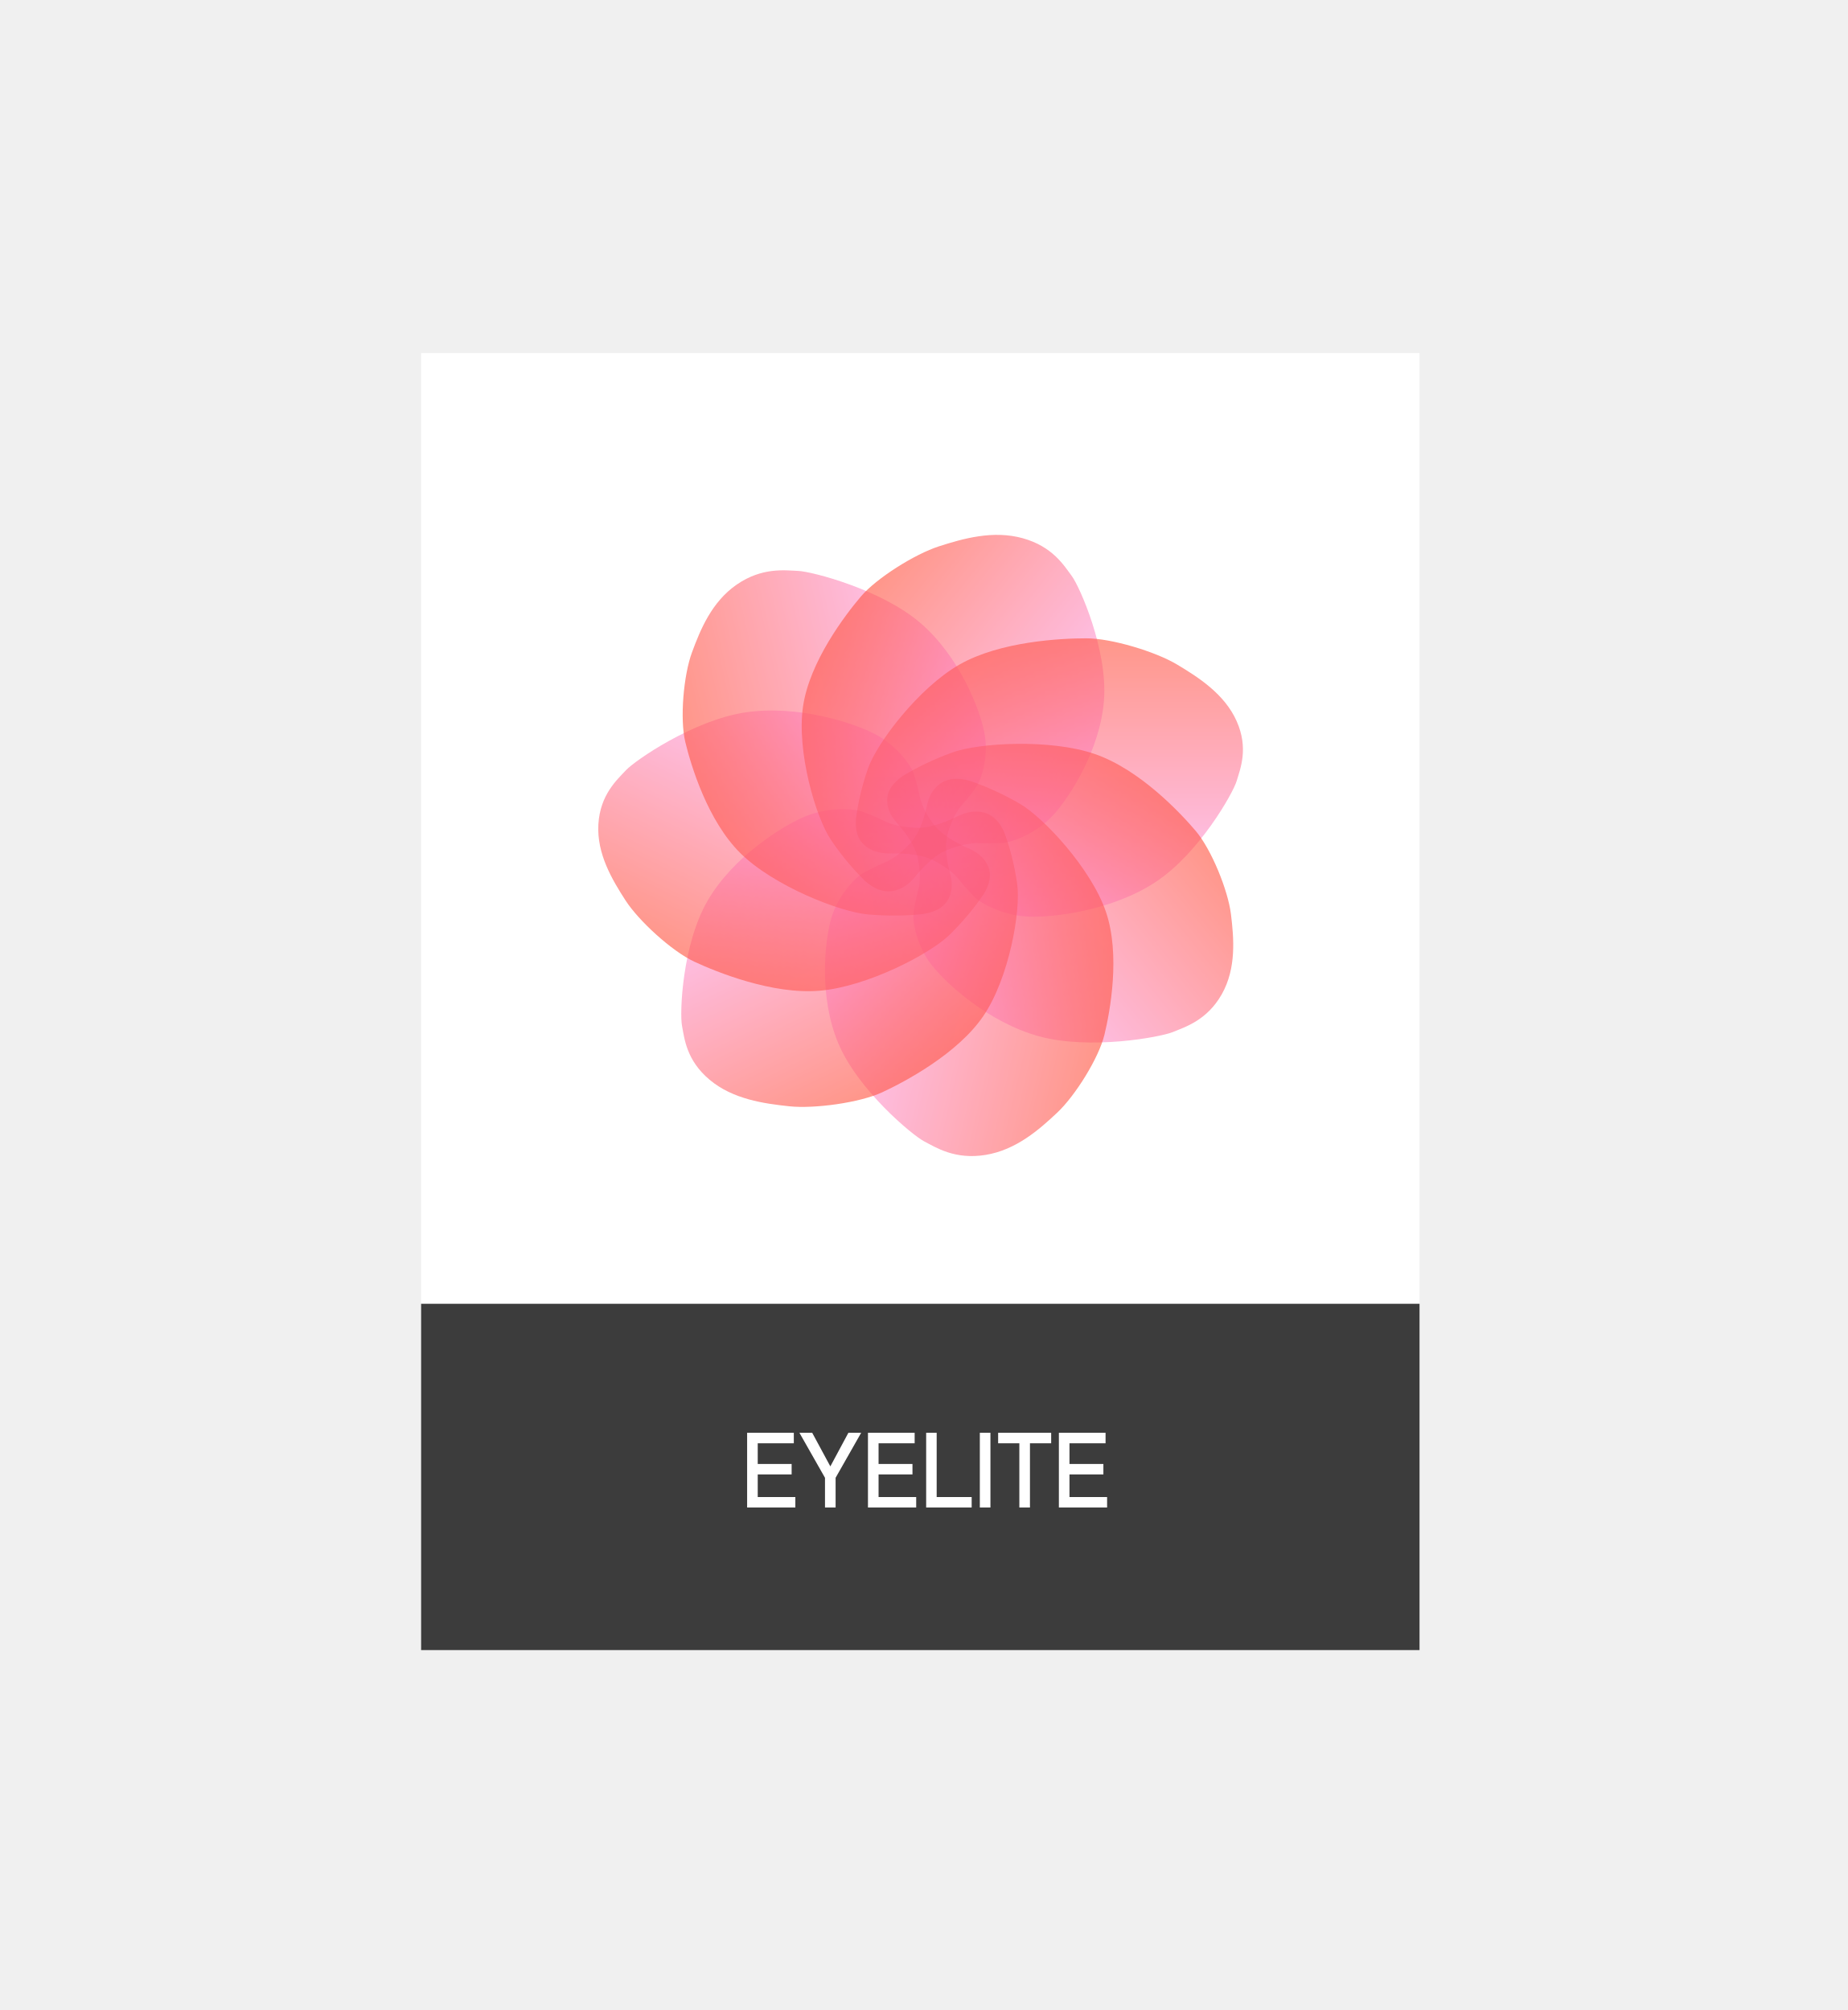
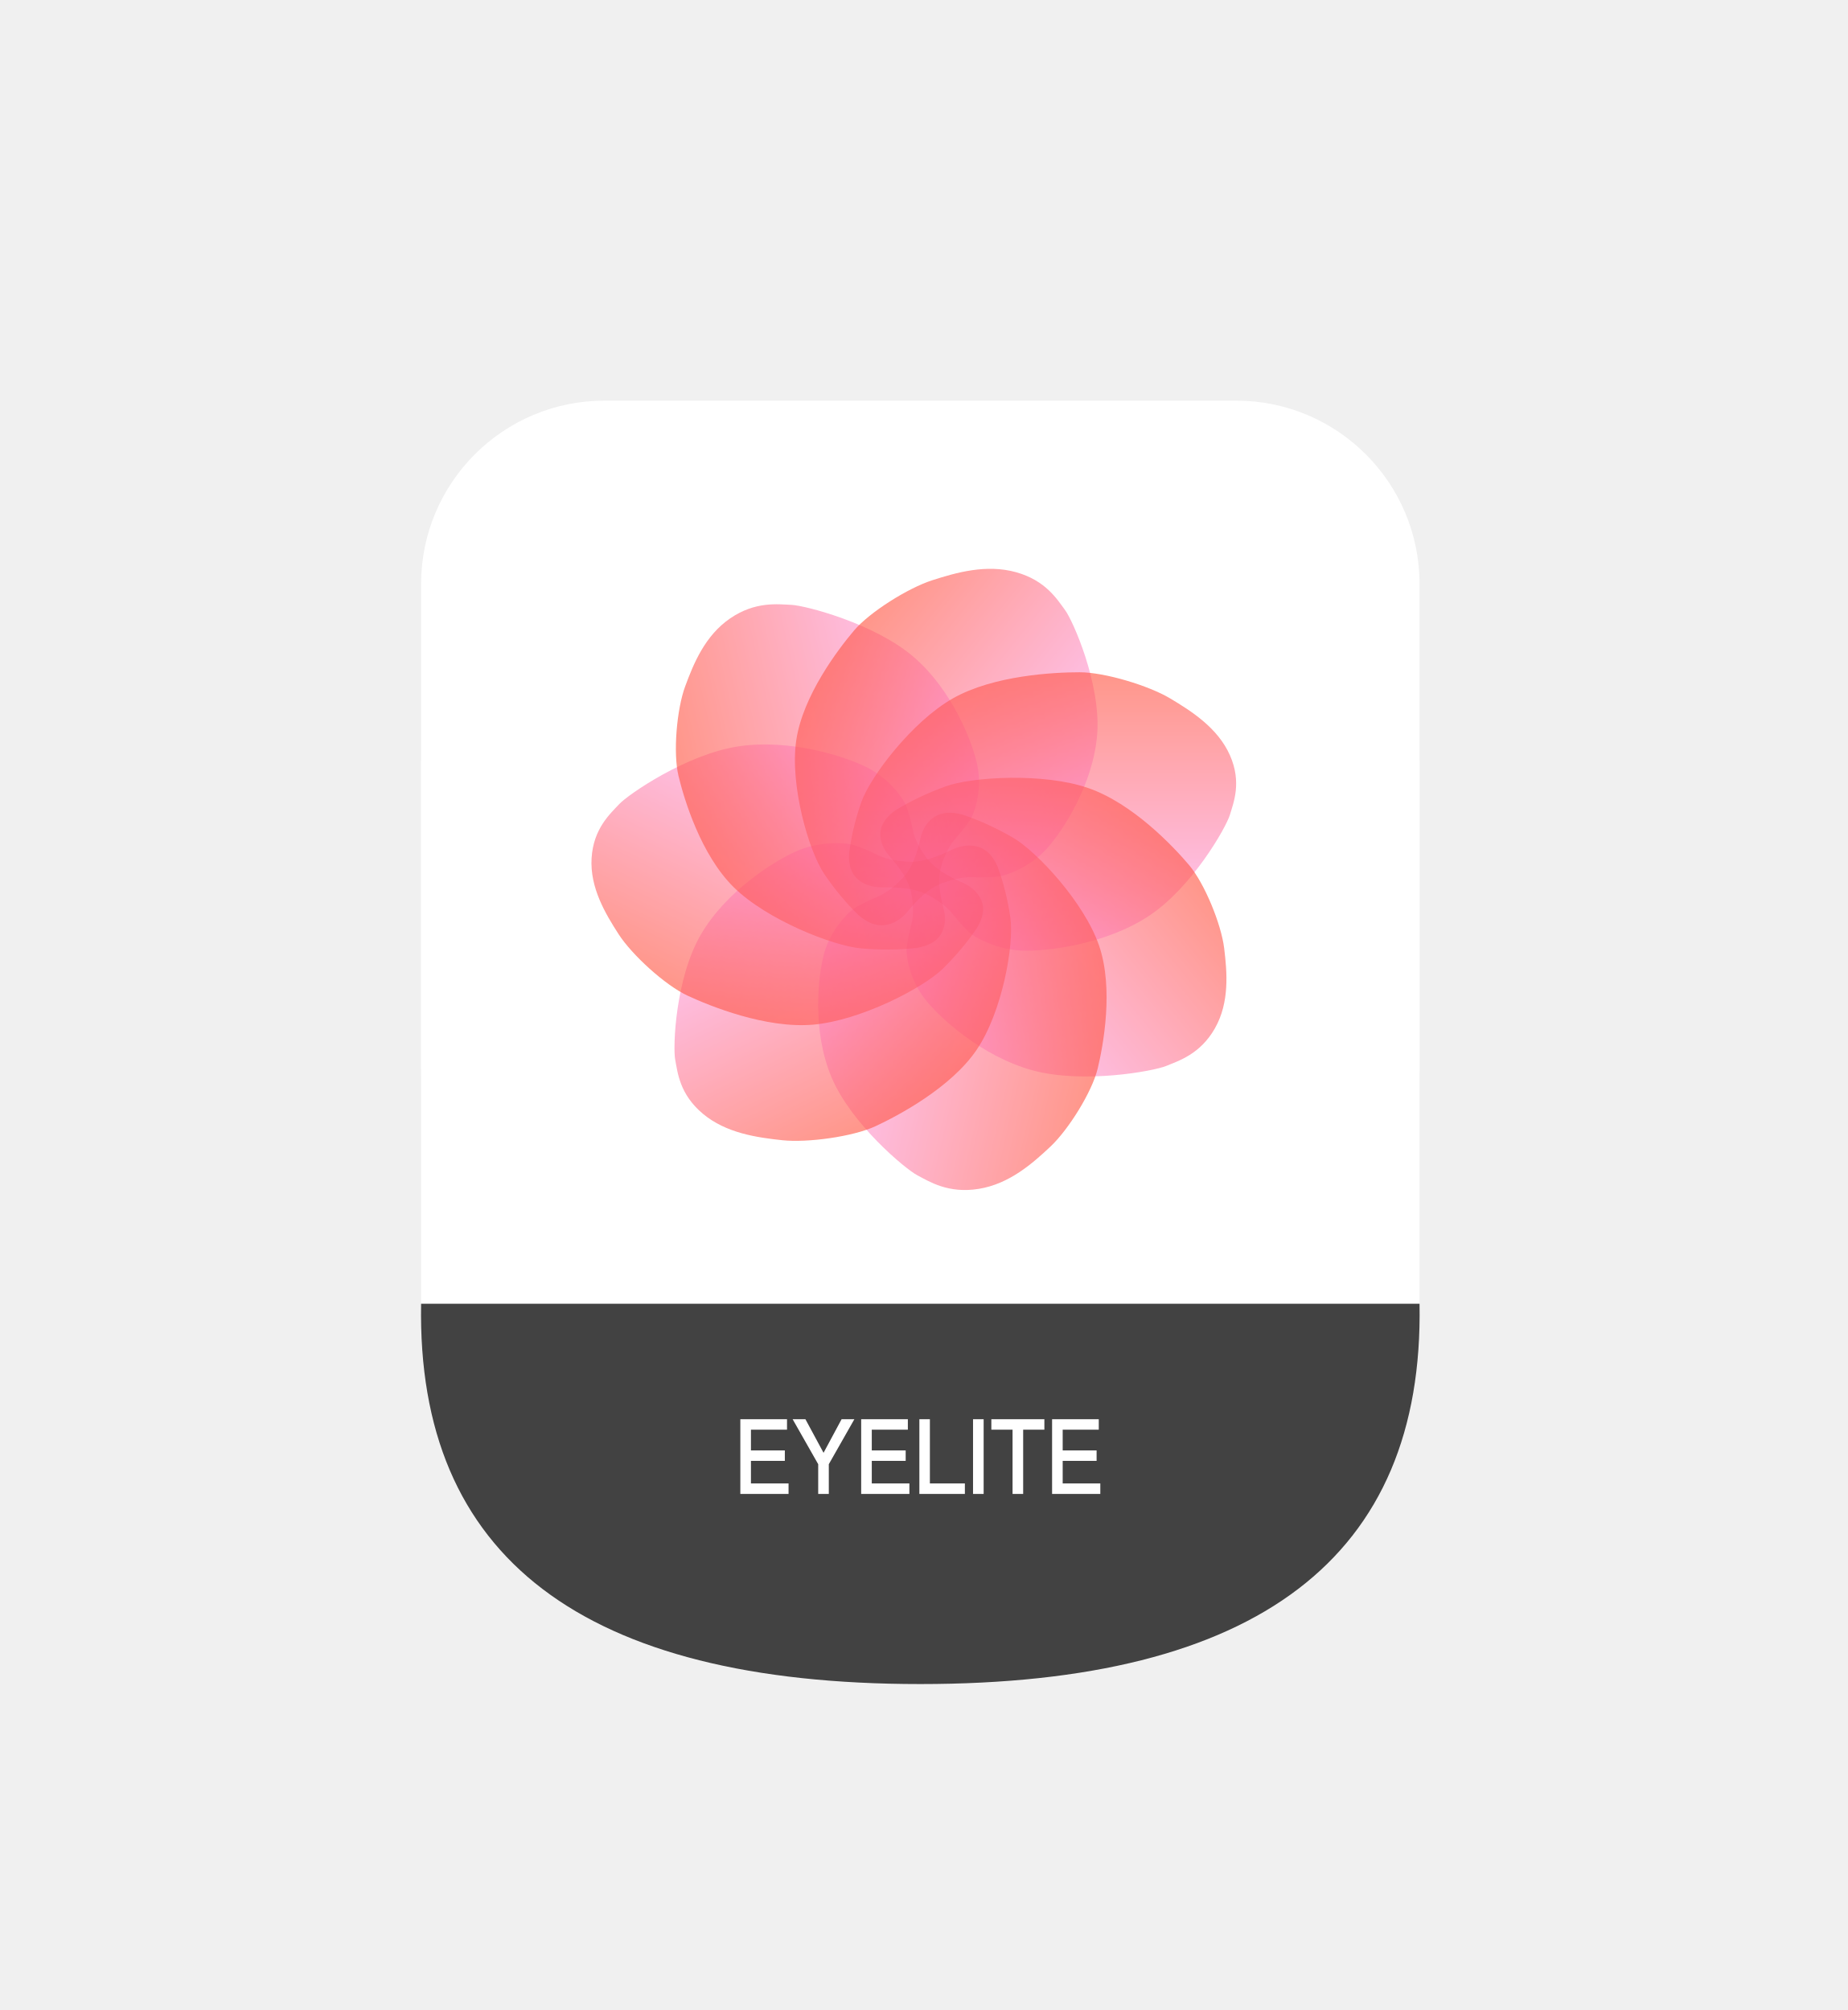
<svg xmlns="http://www.w3.org/2000/svg" width="272px" height="296px" viewBox="0 0 272 296" version="1.1">
  <defs>
    <linearGradient x1="50%" y1="0%" x2="50%" y2="100%" id="linearGradient-1">
      <stop stop-color="#FF5E4A" offset="0%" />
      <stop stop-color="#FEAFFF" offset="100%" />
    </linearGradient>
    <linearGradient x1="50%" y1="0%" x2="50%" y2="100%" id="linearGradient-2">
      <stop stop-color="#FF5E4A" offset="0%" />
      <stop stop-color="#FEAFFF" offset="100%" />
    </linearGradient>
    <linearGradient x1="50%" y1="0%" x2="50%" y2="100%" id="linearGradient-3">
      <stop stop-color="#FF5E4A" offset="0%" />
      <stop stop-color="#FEAFFF" offset="100%" />
    </linearGradient>
    <linearGradient x1="50%" y1="0%" x2="50%" y2="100%" id="linearGradient-4">
      <stop stop-color="#FF5E4A" offset="0%" />
      <stop stop-color="#FEAFFF" offset="100%" />
    </linearGradient>
    <linearGradient x1="50%" y1="0%" x2="50%" y2="100%" id="linearGradient-5">
      <stop stop-color="#FF5E4A" offset="0%" />
      <stop stop-color="#FEAFFF" offset="100%" />
    </linearGradient>
    <linearGradient x1="50%" y1="0%" x2="50%" y2="100%" id="linearGradient-6">
      <stop stop-color="#FF5E4A" offset="0%" />
      <stop stop-color="#FEAFFF" offset="100%" />
    </linearGradient>
    <linearGradient x1="50%" y1="0%" x2="50%" y2="100%" id="linearGradient-7">
      <stop stop-color="#FF5E4A" offset="0%" />
      <stop stop-color="#FEAFFF" offset="100%" />
    </linearGradient>
  </defs>
  <g id="A4" stroke="none" stroke-width="1" fill="none" fill-rule="evenodd">
-     <g id="编组" transform="translate(62, 52)">
-       <rect id="矩形" fill="#FFFFFF" x="0" y="0" width="147" height="191" />
-       <rect id="矩形" fill="#3C3C3C" x="0" y="140" width="147" height="51" />
-       <path d="M48,159 L54.874,159 L54.874,160.541 L49.562,160.541 L49.562,163.591 L54.553,163.591 L54.553,165.132 L49.562,165.132 L49.562,168.459 L55.1,168.459 L55.1,170 L48,170 L48,159 Z M55.701,159 L57.583,159 L60.252,163.945 L62.908,159 L64.79,159 L61.026,165.625 L61.026,170 L59.465,170 L59.465,165.625 L55.701,159 Z M65.791,159 L72.665,159 L72.665,160.541 L67.353,160.541 L67.353,163.591 L72.344,163.591 L72.344,165.132 L67.353,165.132 L67.353,168.459 L72.892,168.459 L72.892,170 L65.791,170 L65.791,159 Z M74.36,159 L75.908,159 L75.908,168.459 L81.06,168.459 L81.06,170 L74.36,170 L74.36,159 Z M82.261,159 L83.823,159 L83.823,170 L82.261,170 L82.261,159 Z M84.957,159 L92.765,159 L92.765,160.541 L89.642,160.541 L89.642,170 L88.08,170 L88.08,160.541 L84.957,160.541 L84.957,159 Z M93.9,159 L100.773,159 L100.773,160.541 L95.461,160.541 L95.461,163.591 L100.453,163.591 L100.453,165.132 L95.461,165.132 L95.461,168.459 L101,168.459 L101,170 L93.9,170 L93.9,159 Z" id="EYELITE" fill="#FFFFFF" fill-rule="nonzero" />
+     <g id="编组" transform="translate(61, 59)">
+       <rect id="矩形" fill="#FFFFFF" x="1" y="53" width="147" height="80" />
+       <rect id="矩形" fill="#FFFFFF" x="1" y="0" width="147" height="125" rx="27" />
+       <path d="M74.5,133 C124.167,133 148.667,151.667 148,189 L1,189 C0.333,151.667 24.833,133 74.5,133 Z" id="三角形" fill="#424242" transform="translate(74.5, 161) scale(1, -1) translate(-74.5, -161) " />
+       <path d="M48,150 L54.874,150 L54.874,151.541 L49.562,151.541 L49.562,154.591 L54.553,154.591 L54.553,156.132 L49.562,156.132 L49.562,159.459 L55.1,159.459 L55.1,161 L48,161 L48,150 Z M55.701,150 L57.583,150 L60.252,154.945 L62.908,150 L64.79,150 L61.026,156.625 L61.026,161 L59.465,161 L59.465,156.625 L55.701,150 Z M65.791,150 L72.665,150 L72.665,151.541 L67.353,151.541 L67.353,154.591 L72.344,154.591 L72.344,156.132 L67.353,156.132 L67.353,159.459 L72.892,159.459 L72.892,161 L65.791,161 L65.791,150 Z M74.36,150 L75.908,150 L75.908,159.459 L81.06,159.459 L81.06,161 L74.36,161 L74.36,150 Z M82.261,150 L83.823,150 L83.823,161 L82.261,161 L82.261,150 Z M84.957,150 L92.765,150 L92.765,151.541 L89.642,151.541 L89.642,161 L88.08,161 L88.08,151.541 L84.957,151.541 L84.957,150 Z M93.9,150 L100.773,150 L100.773,151.541 L95.461,151.541 L95.461,154.591 L100.453,154.591 L100.453,156.132 L95.461,156.132 L95.461,159.459 L101,159.459 L101,161 L93.9,161 L93.9,150 Z" id="EYELITE" fill="#FFFFFF" fill-rule="nonzero" />
    </g>
-     <g id="火烈鸟羽翼-彩" transform="translate(82, 70)" opacity="0.651">
+     <g id="火烈鸟羽翼-彩" transform="translate(81, 75)" opacity="0.651">
      <path d="M46.194,68.35 C46.055,70.109 46.423,71.404 47.298,72.237 C48.61,73.486 50.325,73.446 50.921,73.432 C51.517,73.419 54.8,73.193 56.936,74.272 C58.36,74.991 59.508,75.843 60.38,76.826 C61.777,78.699 62.769,79.855 63.355,80.293 C64.234,80.95 66.954,82.542 70.454,82.612 C73.954,82.682 82.326,81.436 88.613,76.929 C94.899,72.421 99.953,63.127 100.517,61.233 C101.082,59.339 102.345,56.226 100.725,52.126 C99.105,48.025 95.436,45.552 92.425,43.665 C89.413,41.779 83.198,39.891 79.62,39.973 C76.043,40.055 67.386,40.706 61.491,44.377 C55.597,48.048 49.442,56.615 48.085,60.558 C47.181,63.187 46.551,65.784 46.194,68.35 Z" id="路径-2" fill="url(#linearGradient-1)" style="mix-blend-mode: multiply;" transform="translate(73.84321, 61.2926) rotate(51) translate(-73.84321, -61.2926) " />
      <path d="M33.704,78.914 C33.624,80.698 34.028,82.027 34.917,82.903 C36.25,84.217 37.936,84.235 38.523,84.241 C39.11,84.247 42.334,84.128 44.472,85.298 C45.898,86.077 47.056,86.982 47.946,88.011 C49.383,89.963 50.397,91.172 50.988,91.637 C51.875,92.334 54.605,94.045 58.053,94.234 C61.501,94.423 69.703,93.439 75.744,89.067 C81.786,84.695 86.459,75.414 86.953,73.508 C87.447,71.601 88.589,68.478 86.86,64.254 C85.131,60.03 81.438,57.391 78.412,55.371 C75.386,53.351 69.205,51.222 65.686,51.185 C62.166,51.148 53.665,51.518 47.981,55.052 C42.298,58.587 36.518,67.091 35.311,71.055 C34.507,73.697 33.971,76.317 33.704,78.914 Z" id="路径-2" fill="url(#linearGradient-2)" style="mix-blend-mode: multiply;" transform="translate(60.73769, 72.71919) rotate(103) translate(-60.73769, -72.71919) " />
      <path d="M15.275,75.761 C15.206,77.482 15.635,78.769 16.563,79.622 C17.954,80.902 19.702,80.934 20.309,80.945 C20.917,80.956 24.258,80.869 26.482,82.016 C27.965,82.781 29.171,83.664 30.101,84.665 C31.605,86.562 32.666,87.737 33.282,88.191 C34.206,88.872 37.048,90.548 40.622,90.76 C44.195,90.973 52.686,90.094 58.913,85.927 C65.139,81.76 69.909,72.843 70.407,71.007 C70.904,69.171 72.063,66.166 70.239,62.074 C68.416,57.982 64.57,55.403 61.419,53.427 C58.267,51.451 51.848,49.342 48.2,49.275 C44.553,49.209 35.748,49.492 29.886,52.854 C24.024,56.216 18.1,64.374 16.881,68.189 C16.067,70.732 15.532,73.257 15.275,75.761 Z" id="路径-2" fill="url(#linearGradient-3)" style="mix-blend-mode: multiply;" transform="translate(43.24881, 70.0285) rotate(154) translate(-43.24881, -70.0285) " />
      <path d="M6.424,62.181 C6.291,63.906 6.672,65.178 7.568,65.998 C8.912,67.228 10.66,67.196 11.268,67.185 C11.875,67.174 15.221,66.966 17.404,68.033 C18.859,68.745 20.034,69.584 20.927,70.552 C22.361,72.396 23.378,73.533 23.977,73.965 C24.877,74.613 27.658,76.186 31.226,76.269 C34.794,76.351 43.324,75.163 49.71,70.767 C56.097,66.37 61.204,57.274 61.771,55.419 C62.337,53.564 63.61,50.515 61.938,46.486 C60.266,42.458 56.514,40.017 53.435,38.154 C50.355,36.291 44.01,34.414 40.363,34.48 C36.716,34.547 27.894,35.15 21.902,38.727 C15.911,42.305 9.677,50.683 8.314,54.546 C7.405,57.121 6.775,59.666 6.424,62.181 Z" id="路径-2" fill="url(#linearGradient-4)" style="mix-blend-mode: multiply;" transform="translate(34.58366, 55.37559) rotate(206) translate(-34.58366, -55.37559) " />
      <path d="M14.039,46.488 C13.923,48.273 14.301,49.595 15.172,50.452 C16.479,51.739 18.166,51.721 18.752,51.715 C19.339,51.709 22.567,51.522 24.682,52.647 C26.092,53.397 27.232,54.277 28.101,55.287 C29.499,57.21 30.49,58.398 31.072,58.85 C31.945,59.53 34.641,61.184 38.086,61.3 C41.531,61.417 49.754,60.261 55.885,55.761 C62.015,51.262 66.875,41.881 67.408,39.964 C67.94,38.047 69.145,34.899 67.501,30.71 C65.857,26.521 62.216,23.959 59.23,22.003 C56.244,20.046 50.105,18.045 46.585,18.082 C43.065,18.119 34.555,18.667 28.799,22.321 C23.043,25.976 17.091,34.603 15.805,38.593 C14.947,41.253 14.358,43.884 14.039,46.488 Z" id="路径-2" fill="url(#linearGradient-5)" style="mix-blend-mode: multiply;" transform="translate(41.17658, 39.69498) rotate(257) translate(-41.17658, -39.69498) " />
      <path d="M30.77,40.571 C30.711,42.325 31.138,43.638 32.052,44.512 C33.423,45.822 35.137,45.862 35.733,45.875 C36.33,45.889 39.606,45.814 41.793,46.993 C43.251,47.779 44.439,48.684 45.357,49.708 C46.841,51.648 47.887,52.85 48.493,53.316 C49.403,54.014 52.199,55.733 55.705,55.964 C59.212,56.195 67.537,55.333 73.624,51.11 C79.711,46.887 84.347,37.816 84.826,35.946 C85.305,34.077 86.427,31.018 84.618,26.839 C82.81,22.66 79.024,20.015 75.924,17.988 C72.823,15.96 66.515,13.784 62.938,13.702 C59.36,13.62 50.724,13.872 44.99,17.276 C39.257,20.68 33.486,28.973 32.308,32.857 C31.522,35.447 31.01,38.018 30.77,40.571 Z" id="路径-2" fill="url(#linearGradient-6)" style="mix-blend-mode: multiply;" transform="translate(58.18787, 34.84412) rotate(309) translate(-58.18787, -34.84412) " />
      <path d="M44.015,50.671 C43.913,52.366 44.324,53.626 45.249,54.449 C46.637,55.685 48.411,55.685 49.028,55.685 C49.645,55.685 53.038,55.54 55.274,56.63 C56.765,57.356 57.973,58.204 58.898,59.173 C60.389,61.014 61.443,62.153 62.06,62.589 C62.986,63.243 65.839,64.841 69.463,64.987 C73.088,65.132 81.724,64.115 88.125,59.9 C94.525,55.685 99.538,46.819 100.078,45.002 C100.617,43.185 101.851,40.206 100.078,36.209 C98.304,32.212 94.448,29.741 91.287,27.852 C88.125,25.962 81.647,24 77.946,24 C74.244,24 65.299,24.436 59.284,27.852 C53.269,31.267 47.1,39.406 45.789,43.185 C44.915,45.705 44.324,48.2 44.015,50.671 Z" id="路径-2" fill="url(#linearGradient-7)" style="mix-blend-mode: multiply;" />
    </g>
  </g>
</svg>
